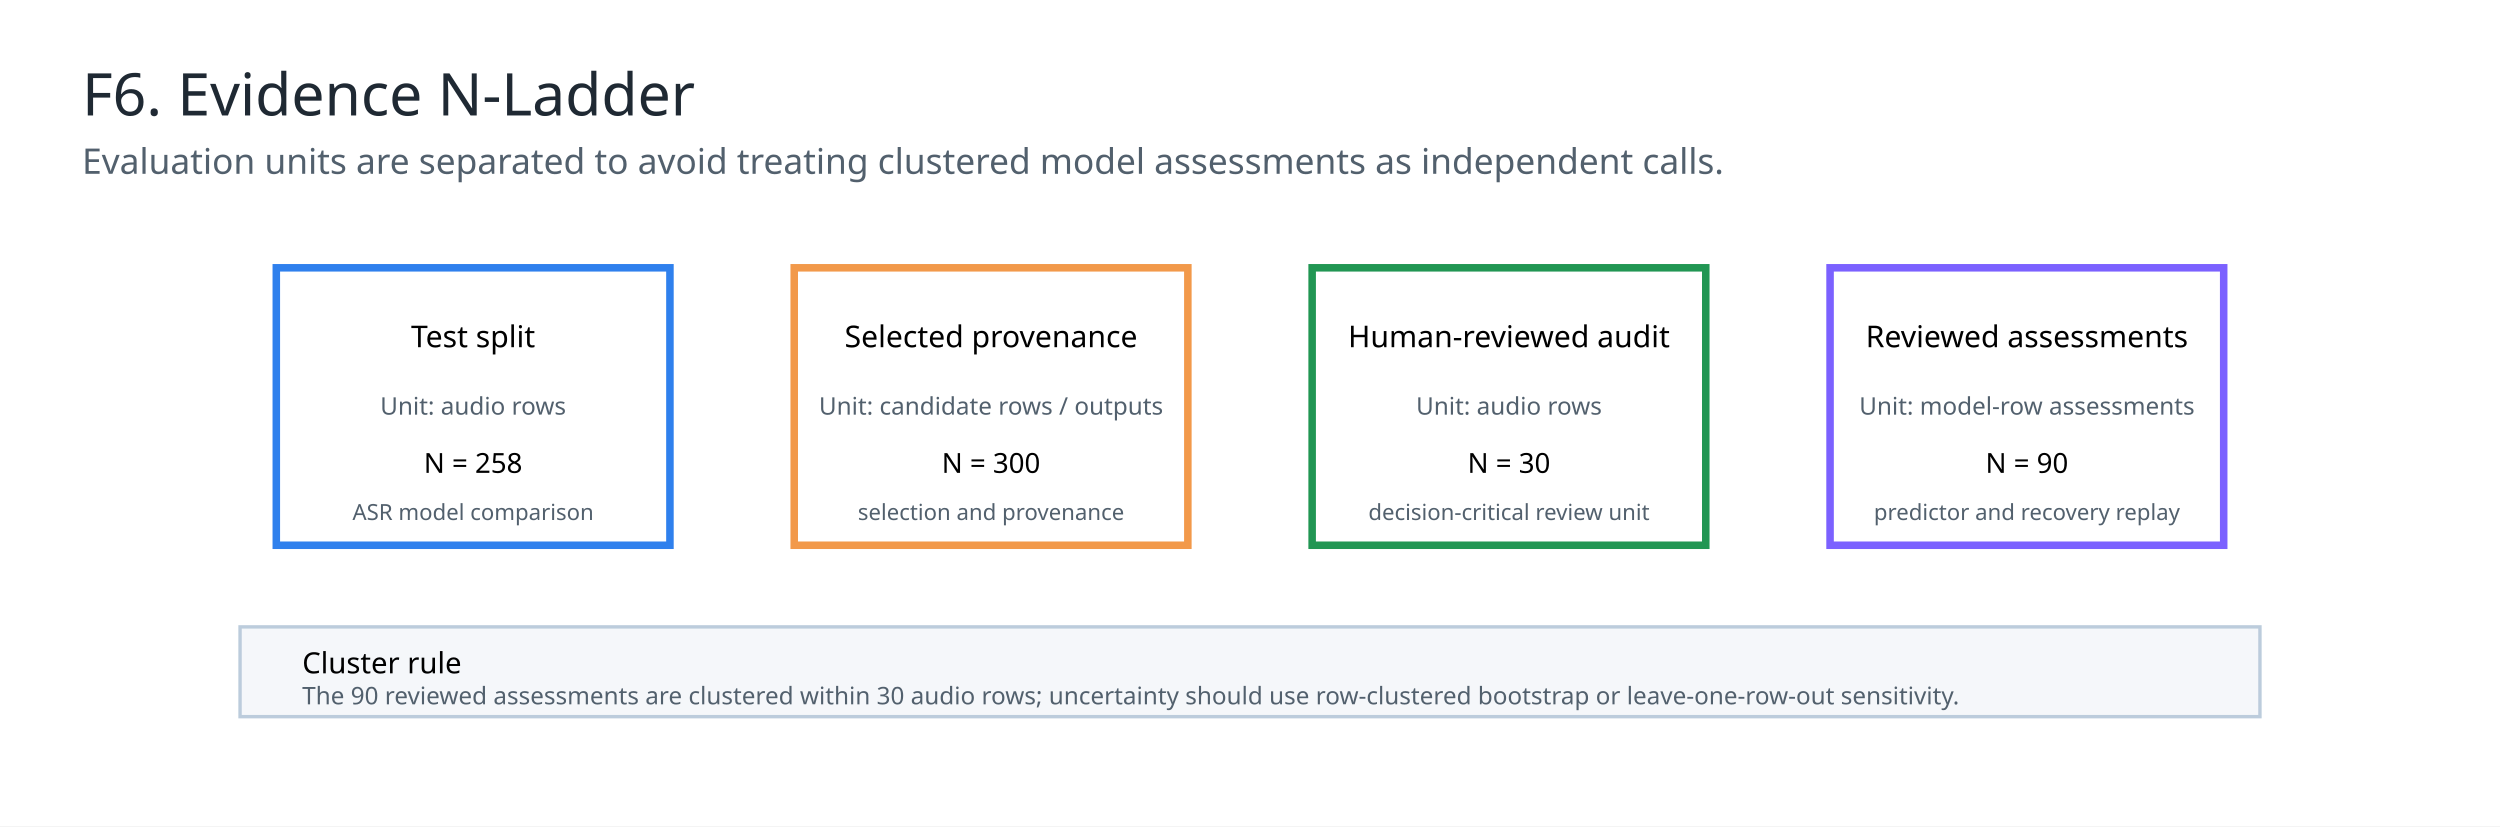
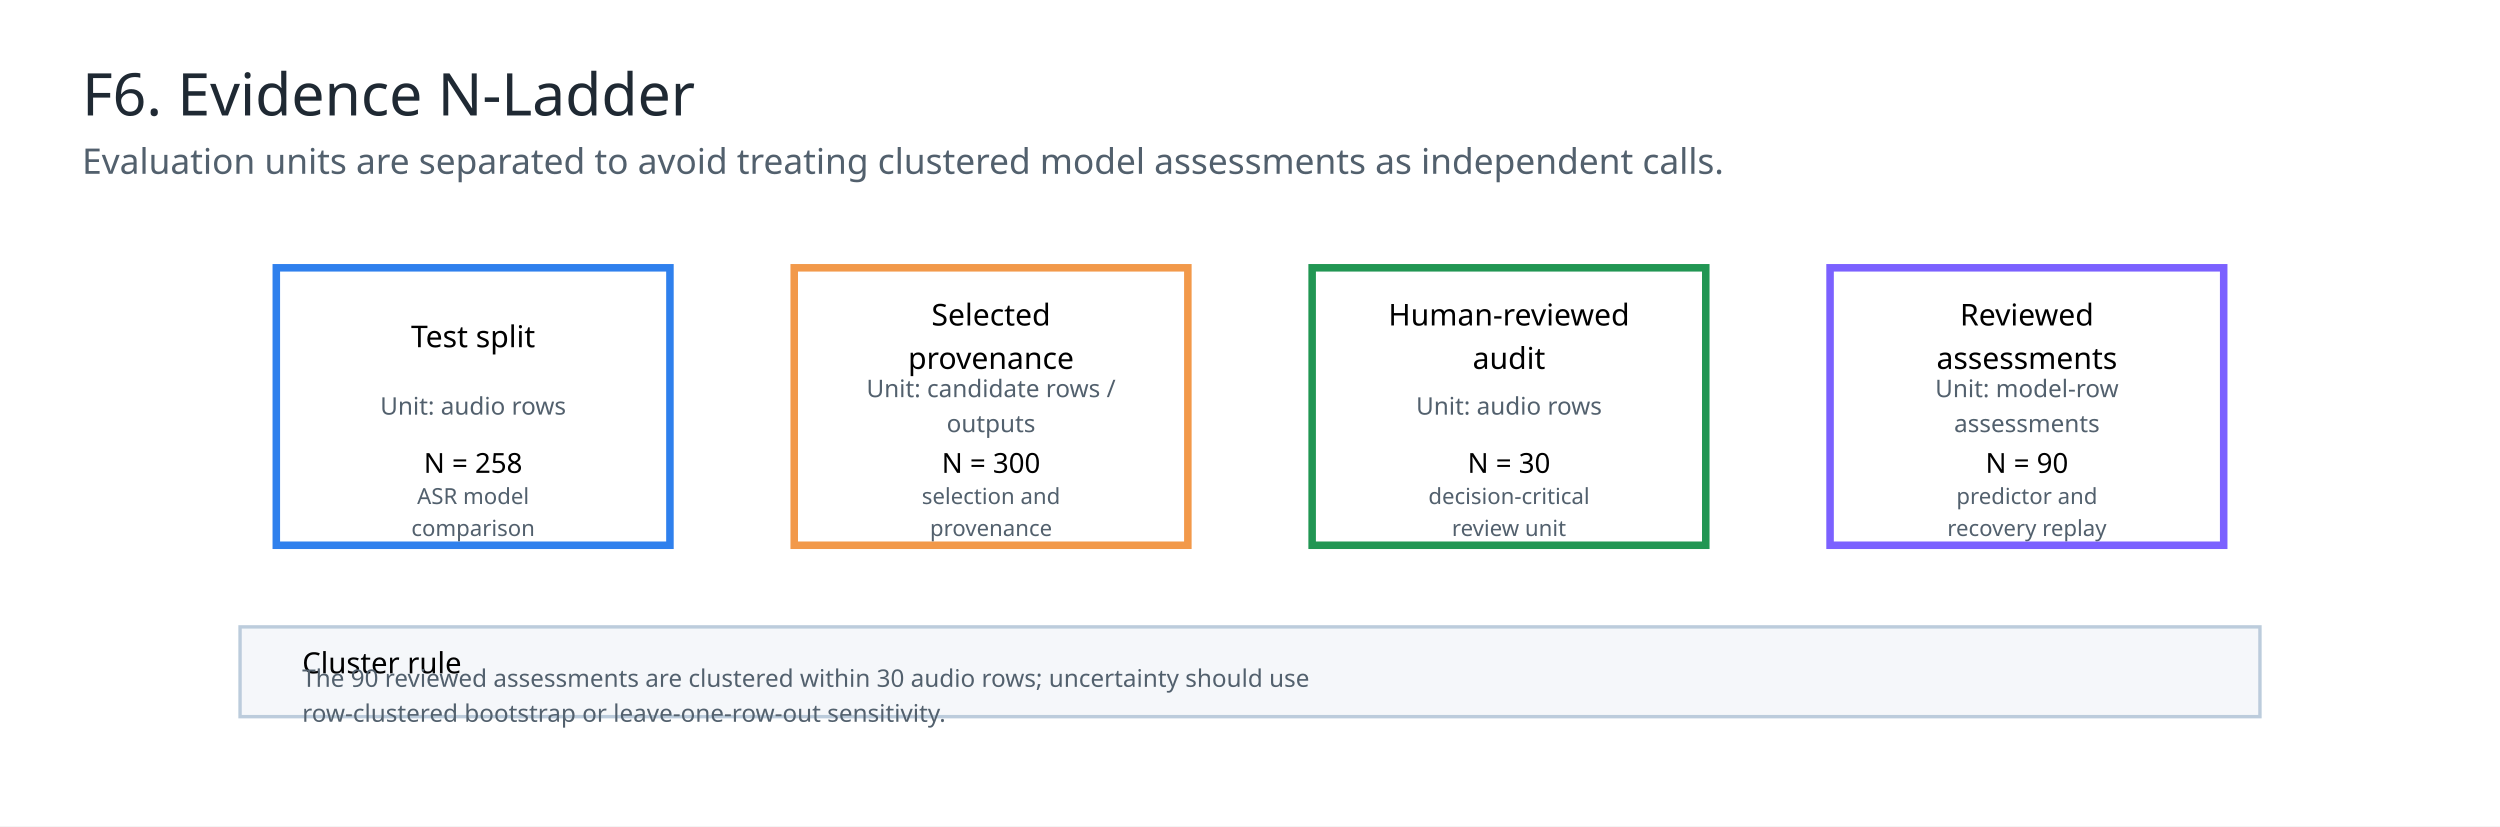
<svg xmlns="http://www.w3.org/2000/svg" width="849.60pt" height="280.80pt" viewBox="0 0 849.60 280.80">
  <g class="svglite">
    <defs>
      <style type="text/css">
    .svglite line, .svglite polyline, .svglite polygon, .svglite path, .svglite rect, .svglite circle {
      fill: none;
      stroke: #000000;
      stroke-linecap: round;
      stroke-linejoin: round;
      stroke-miterlimit: 10.00;
    }
    .svglite text {
      white-space: pre;
    }
    .svglite g.glyphgroup path {
      fill: inherit;
      stroke: none;
    }
  </style>
    </defs>
    <rect width="100%" height="100%" style="stroke: none; fill: #FFFFFF;" />
    <defs>
      <clipPath id="cpMC4wMHw4NDkuNjB8MC4wMHwyODAuODA=">
        <rect x="0.00" y="0.00" width="849.60" height="280.80" />
      </clipPath>
    </defs>
    <g clip-path="url(#cpMC4wMHw4NDkuNjB8MC4wMHwyODAuODA=)">
      <rect x="0.00" y="-0" width="849.60" height="280.80" style="stroke-width: 0.00; stroke: none;" />
      <rect x="93.90" y="91.01" width="133.77" height="94.29" style="stroke-width: 2.56; stroke: #2F80ED; stroke-linecap: butt; stroke-linejoin: miter; fill: #FFFFFF;" />
      <rect x="269.91" y="91.01" width="133.77" height="94.29" style="stroke-width: 2.56; stroke: #F2994A; stroke-linecap: butt; stroke-linejoin: miter; fill: #FFFFFF;" />
      <rect x="445.92" y="91.01" width="133.77" height="94.29" style="stroke-width: 2.56; stroke: #219653; stroke-linecap: butt; stroke-linejoin: miter; fill: #FFFFFF;" />
      <rect x="621.93" y="91.01" width="133.77" height="94.29" style="stroke-width: 2.56; stroke: #7B61FF; stroke-linecap: butt; stroke-linejoin: miter; fill: #FFFFFF;" />
      <text x="160.78" y="118.00" text-anchor="middle" style="font-size: 10.24px; font-family: &quot;EB Garamond Initials&quot;;" textLength="43.70px" lengthAdjust="spacingAndGlyphs">Test split</text>
-       <text x="336.79" y="118.00" text-anchor="middle" style="font-size: 10.24px; font-family: &quot;EB Garamond Initials&quot;;" textLength="72.00px" lengthAdjust="spacingAndGlyphs">Selected provenance</text>
-       <text x="512.81" y="118.00" text-anchor="middle" style="font-size: 10.24px; font-family: &quot;EB Garamond Initials&quot;;" textLength="74.38px" lengthAdjust="spacingAndGlyphs">Human-reviewed audit</text>
-       <text x="688.82" y="118.00" text-anchor="middle" style="font-size: 10.24px; font-family: &quot;EB Garamond Initials&quot;;" textLength="74.38px" lengthAdjust="spacingAndGlyphs">Reviewed assessments</text>
+       <text x="336.79" y="110.62" text-anchor="middle" style="font-size: 10.24px; font-family: &quot;EB Garamond Initials&quot;;" textLength="29.75px" lengthAdjust="spacingAndGlyphs">Selected</text>
+       <text x="336.79" y="125.37" text-anchor="middle" style="font-size: 10.24px; font-family: &quot;EB Garamond Initials&quot;;" textLength="38.53px" lengthAdjust="spacingAndGlyphs">provenance</text>
+       <text x="512.81" y="110.62" text-anchor="middle" style="font-size: 10.24px; font-family: &quot;EB Garamond Initials&quot;;" textLength="52.06px" lengthAdjust="spacingAndGlyphs">Human-reviewed</text>
+       <text x="512.81" y="125.37" text-anchor="middle" style="font-size: 10.24px; font-family: &quot;EB Garamond Initials&quot;;" textLength="18.59px" lengthAdjust="spacingAndGlyphs">audit</text>
+       <text x="688.82" y="110.62" text-anchor="middle" style="font-size: 10.24px; font-family: &quot;EB Garamond Initials&quot;;" textLength="29.75px" lengthAdjust="spacingAndGlyphs">Reviewed</text>
+       <text x="688.82" y="125.37" text-anchor="middle" style="font-size: 10.24px; font-family: &quot;EB Garamond Initials&quot;;" textLength="40.91px" lengthAdjust="spacingAndGlyphs">assessments</text>
      <text x="160.78" y="140.91" text-anchor="middle" style="font-size: 8.25px;fill: #52606D; font-family: &quot;EB Garamond Initials&quot;;" textLength="50.16px" lengthAdjust="spacingAndGlyphs">Unit: audio rows</text>
-       <text x="336.79" y="140.91" text-anchor="middle" style="font-size: 8.25px;fill: #52606D; font-family: &quot;EB Garamond Initials&quot;;" textLength="92.16px" lengthAdjust="spacingAndGlyphs">Unit: candidate rows / outputs</text>
+       <text x="336.79" y="134.97" text-anchor="middle" style="font-size: 8.25px;fill: #52606D; font-family: &quot;EB Garamond Initials&quot;;" textLength="67.08px" lengthAdjust="spacingAndGlyphs">Unit: candidate rows /</text>
+       <text x="336.79" y="146.85" text-anchor="middle" style="font-size: 8.25px;fill: #52606D; font-family: &quot;EB Garamond Initials&quot;;" textLength="22.08px" lengthAdjust="spacingAndGlyphs">outputs</text>
      <text x="512.81" y="140.91" text-anchor="middle" style="font-size: 8.25px;fill: #52606D; font-family: &quot;EB Garamond Initials&quot;;" textLength="50.16px" lengthAdjust="spacingAndGlyphs">Unit: audio rows</text>
-       <text x="688.82" y="140.91" text-anchor="middle" style="font-size: 8.25px;fill: #52606D; font-family: &quot;EB Garamond Initials&quot;;" textLength="83.16px" lengthAdjust="spacingAndGlyphs">Unit: model-row assessments</text>
+       <text x="688.82" y="134.97" text-anchor="middle" style="font-size: 8.25px;fill: #52606D; font-family: &quot;EB Garamond Initials&quot;;" textLength="47.16px" lengthAdjust="spacingAndGlyphs">Unit: model-row</text>
+       <text x="688.82" y="146.85" text-anchor="middle" style="font-size: 8.25px;fill: #52606D; font-family: &quot;EB Garamond Initials&quot;;" textLength="33.00px" lengthAdjust="spacingAndGlyphs">assessments</text>
      <text x="160.78" y="160.70" text-anchor="middle" style="font-size: 9.39px; font-family: &quot;EB Garamond Initials&quot;;" textLength="29.81px" lengthAdjust="spacingAndGlyphs">N = 258</text>
      <text x="336.79" y="160.70" text-anchor="middle" style="font-size: 9.39px; font-family: &quot;EB Garamond Initials&quot;;" textLength="29.81px" lengthAdjust="spacingAndGlyphs">N = 300</text>
      <text x="512.81" y="160.70" text-anchor="middle" style="font-size: 9.39px; font-family: &quot;EB Garamond Initials&quot;;" textLength="26.41px" lengthAdjust="spacingAndGlyphs">N = 30</text>
      <text x="688.82" y="160.70" text-anchor="middle" style="font-size: 9.39px; font-family: &quot;EB Garamond Initials&quot;;" textLength="26.41px" lengthAdjust="spacingAndGlyphs">N = 90</text>
-       <text x="160.78" y="176.72" text-anchor="middle" style="font-size: 7.54px;fill: #52606D; font-family: &quot;EB Garamond Initials&quot;;" textLength="62.48px" lengthAdjust="spacingAndGlyphs">ASR model comparison</text>
-       <text x="336.79" y="176.72" text-anchor="middle" style="font-size: 7.54px;fill: #52606D; font-family: &quot;EB Garamond Initials&quot;;" textLength="67.62px" lengthAdjust="spacingAndGlyphs">selection and provenance</text>
-       <text x="512.81" y="176.72" text-anchor="middle" style="font-size: 7.54px;fill: #52606D; font-family: &quot;EB Garamond Initials&quot;;" textLength="80.30px" lengthAdjust="spacingAndGlyphs">decision-critical review unit</text>
-       <text x="688.82" y="176.72" text-anchor="middle" style="font-size: 7.54px;fill: #52606D; font-family: &quot;EB Garamond Initials&quot;;" textLength="81.30px" lengthAdjust="spacingAndGlyphs">predictor and recovery replay</text>
+       <text x="160.78" y="171.29" text-anchor="middle" style="font-size: 7.54px;fill: #52606D; font-family: &quot;EB Garamond Initials&quot;;" textLength="30.41px" lengthAdjust="spacingAndGlyphs">ASR model</text>
+       <text x="160.78" y="182.15" text-anchor="middle" style="font-size: 7.54px;fill: #52606D; font-family: &quot;EB Garamond Initials&quot;;" textLength="29.34px" lengthAdjust="spacingAndGlyphs">comparison</text>
+       <text x="336.79" y="171.29" text-anchor="middle" style="font-size: 7.54px;fill: #52606D; font-family: &quot;EB Garamond Initials&quot;;" textLength="36.55px" lengthAdjust="spacingAndGlyphs">selection and</text>
+       <text x="336.79" y="182.15" text-anchor="middle" style="font-size: 7.54px;fill: #52606D; font-family: &quot;EB Garamond Initials&quot;;" textLength="28.34px" lengthAdjust="spacingAndGlyphs">provenance</text>
+       <text x="512.81" y="171.29" text-anchor="middle" style="font-size: 7.54px;fill: #52606D; font-family: &quot;EB Garamond Initials&quot;;" textLength="47.48px" lengthAdjust="spacingAndGlyphs">decision-critical</text>
+       <text x="512.81" y="182.15" text-anchor="middle" style="font-size: 7.54px;fill: #52606D; font-family: &quot;EB Garamond Initials&quot;;" textLength="30.08px" lengthAdjust="spacingAndGlyphs">review unit</text>
+       <text x="688.82" y="171.29" text-anchor="middle" style="font-size: 7.54px;fill: #52606D; font-family: &quot;EB Garamond Initials&quot;;" textLength="36.55px" lengthAdjust="spacingAndGlyphs">predictor and</text>
+       <text x="688.82" y="182.15" text-anchor="middle" style="font-size: 7.54px;fill: #52606D; font-family: &quot;EB Garamond Initials&quot;;" textLength="42.02px" lengthAdjust="spacingAndGlyphs">recovery replay</text>
      <rect x="81.58" y="213.04" width="686.44" height="30.51" style="stroke-width: 1.16; stroke: #BCCCDC; stroke-linecap: butt; stroke-linejoin: miter; fill: #F5F7FA;" />
      <text x="102.70" y="228.83" style="font-size: 9.96px; font-family: &quot;EB Garamond Initials&quot;;" textLength="43.50px" lengthAdjust="spacingAndGlyphs">Cluster rule</text>
-       <text x="102.70" y="239.36" style="font-size: 8.25px;fill: #52606D; font-family: &quot;EB Garamond Initials&quot;;" textLength="448.03px" lengthAdjust="spacingAndGlyphs">The 90 reviewed assessments are clustered within 30 audio rows; uncertainty should use row-clustered bootstrap or leave-one-row-out sensitivity.</text>
+       <text x="102.70" y="233.42" style="font-size: 8.25px;fill: #52606D; font-family: &quot;EB Garamond Initials&quot;;" textLength="266.48px" lengthAdjust="spacingAndGlyphs">The 90 reviewed assessments are clustered within 30 audio rows; uncertainty should use</text>
+       <text x="102.70" y="245.30" style="font-size: 8.25px;fill: #52606D; font-family: &quot;EB Garamond Initials&quot;;" textLength="178.55px" lengthAdjust="spacingAndGlyphs">row-clustered bootstrap or leave-one-row-out sensitivity.</text>
      <text x="27.90" y="59.07" style="font-size: 12.00px;fill: #52606D; font-family: &quot;EB Garamond Initials&quot;;" textLength="435.00px" lengthAdjust="spacingAndGlyphs">Evaluation units are separated to avoid treating clustered model assessments as independent calls.</text>
      <text x="27.90" y="39.23" style="font-size: 20.00px;fill: #1F2933; font-family: &quot;EB Garamond Initials&quot;;" textLength="190.91px" lengthAdjust="spacingAndGlyphs">F6. Evidence N-Ladder</text>
    </g>
  </g>
</svg>
